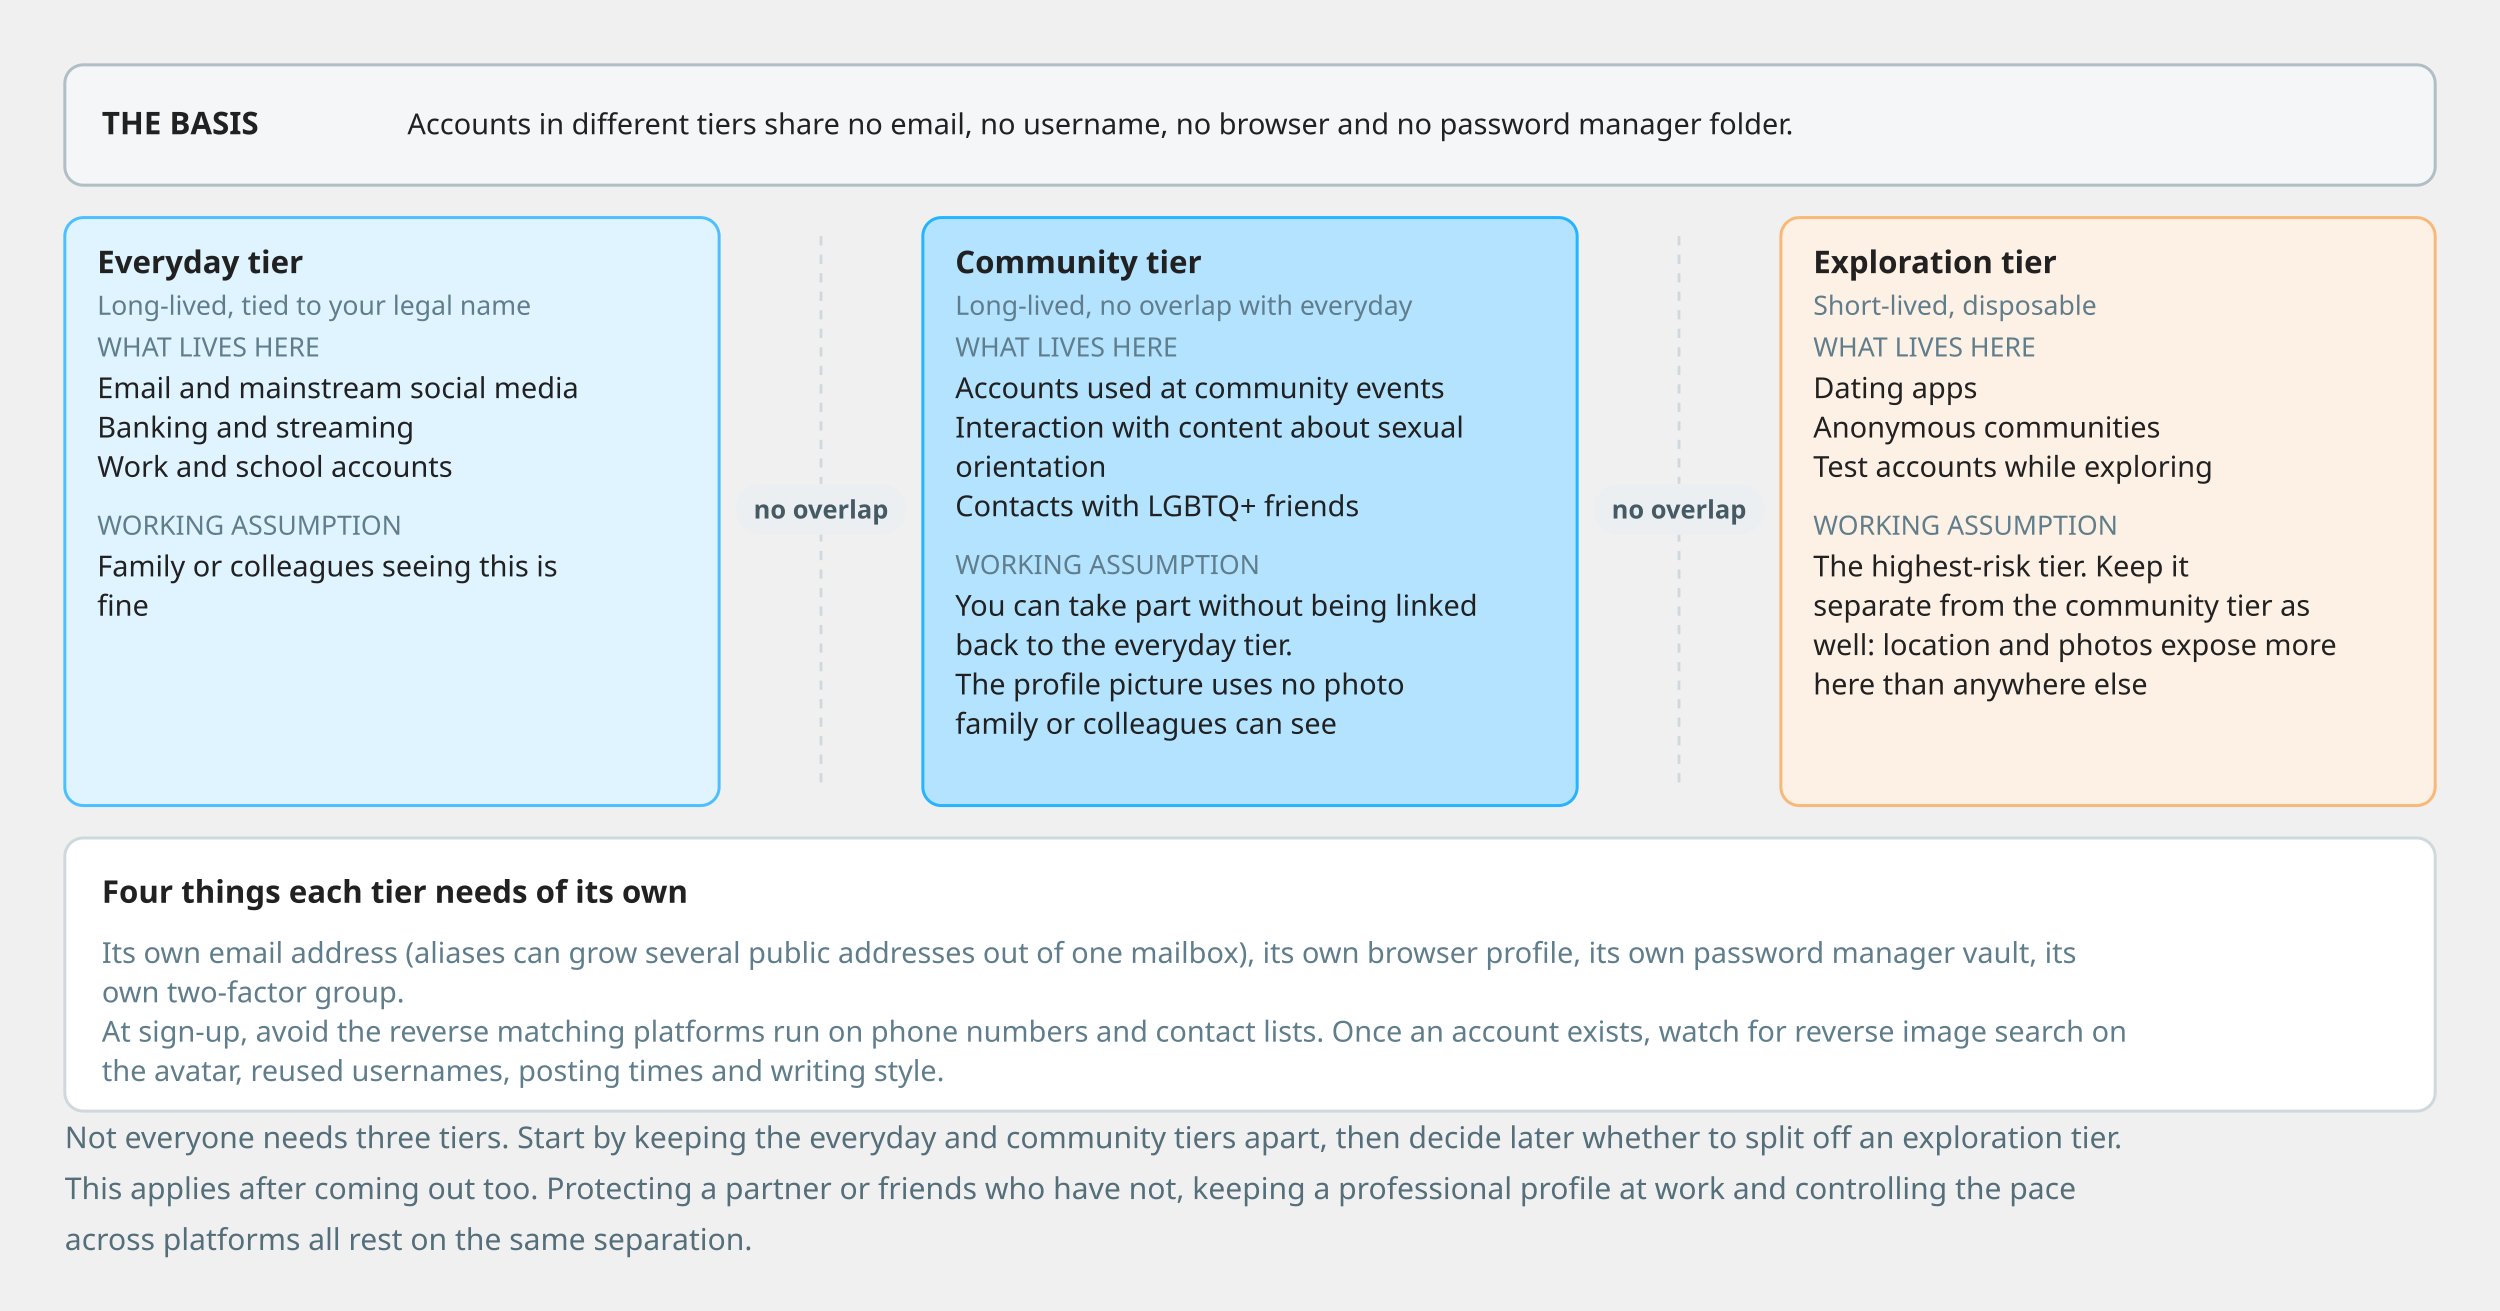
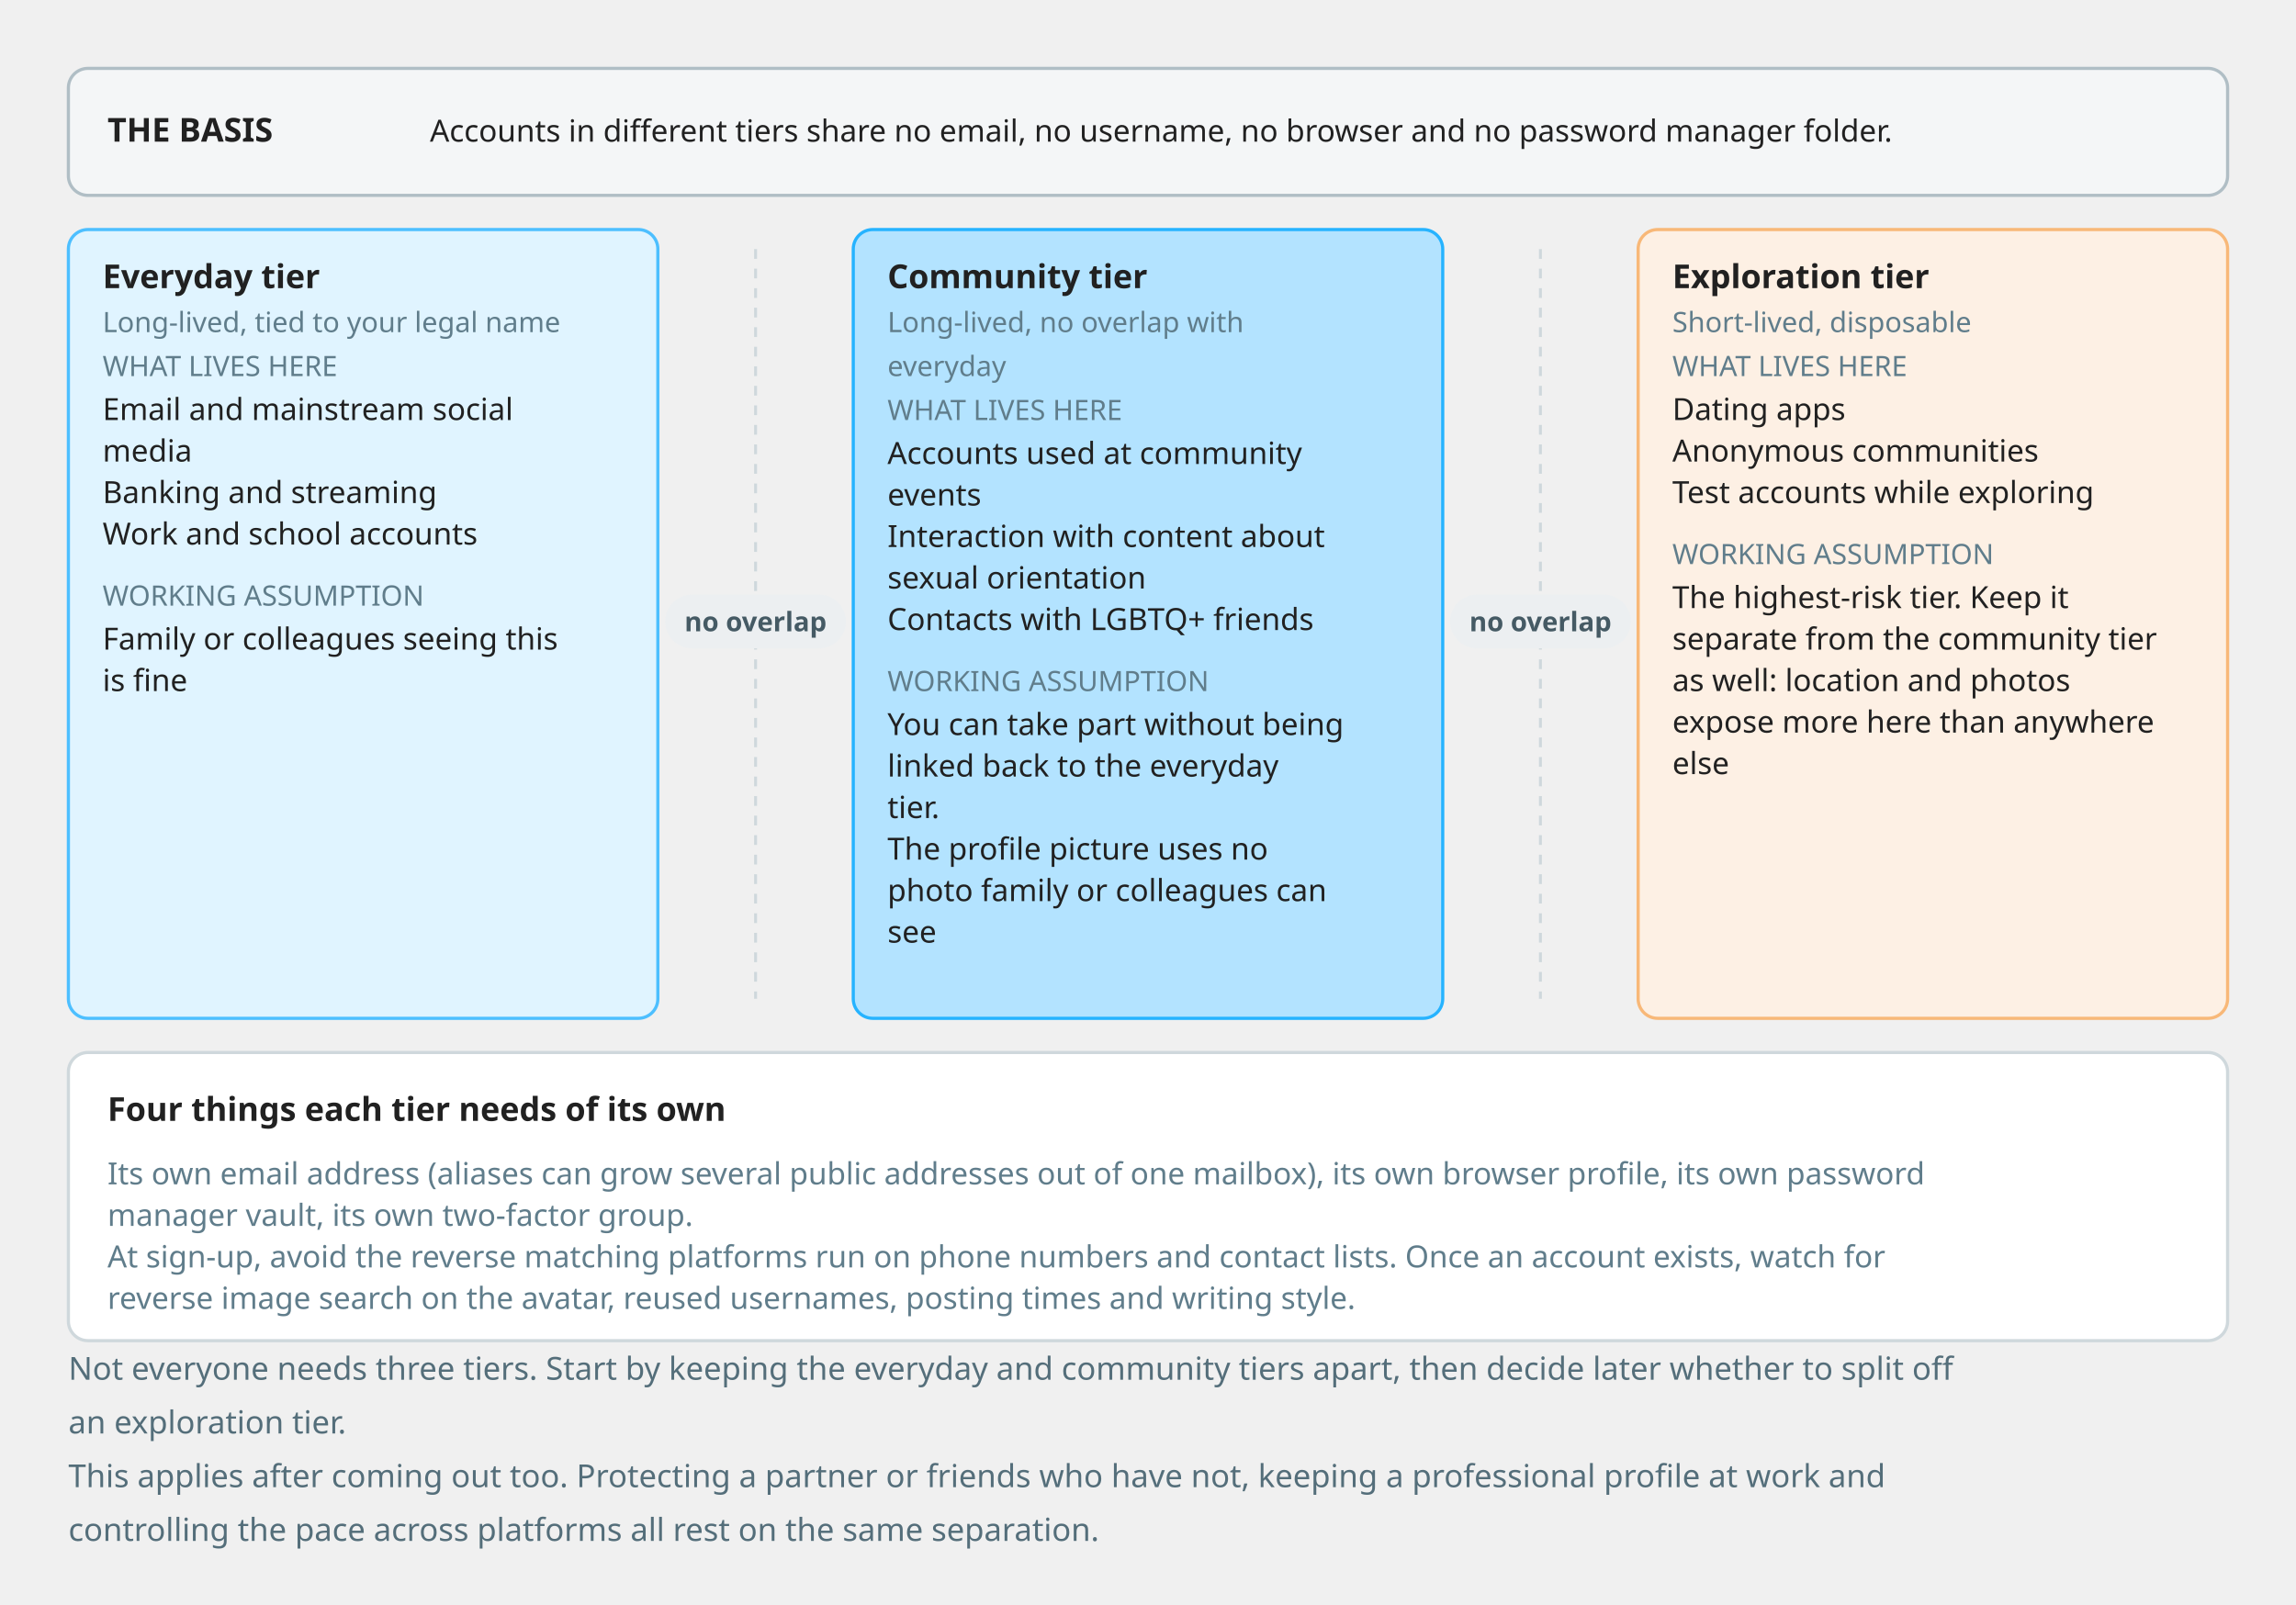
- <svg xmlns="http://www.w3.org/2000/svg" viewBox="0 0 1080 566" width="1080" height="566" role="img" aria-labelledby="title desc">
+ <svg xmlns="http://www.w3.org/2000/svg" viewBox="0 0 940 657" width="940" height="657" role="img" aria-labelledby="title desc">
  <style>
  /* 配色對齊 community/brand-assets.md 的色票。這個檔案是被 img 標籤引用的獨立 SVG，
     取不到頁面的 CSS 變數，只能寫死 hex。深色模式在檔案內自己處理，站上 palette
     切換的狀態不會傳進獨立的 SVG 檔。 */
  text { font-family: "Noto Sans TC", "PingFang TC", "Microsoft JhengHei", "Hiragino Sans GB", "Source Han Sans TC", sans-serif; }
  .t-main { fill: #212121; }
  .t-mute { fill: #607d8b; }
  .t-foot { fill: #546e7a; font-size: 13px; }
  .t-inv  { fill: #ffffff; }
  .h1 { font-size: 15px; font-weight: 700; }
  .h2 { font-size: 13.5px; font-weight: 700; }
  .bd { font-size: 12.5px; }
  .sm { font-size: 11.5px; }
  .card    { fill: #ffffff; stroke: #cfd8dc; stroke-width: 1.3; }
  .card-n  { fill: #f4f6f7; stroke: #b0bec5; stroke-width: 1.3; }
  .card-c1 { fill: #e0f4ff; stroke: #4dbfff; stroke-width: 1.3; }
  .card-c2 { fill: #b3e3ff; stroke: #26b3ff; stroke-width: 1.3; }
  .card-c3 { fill: #80d1ff; stroke: #0089bf; stroke-width: 1.3; }
  .card-w1 { fill: #fdf0e4; stroke: #f8b878; stroke-width: 1.3; }
  .card-w2 { fill: #f8b878; stroke: #ef6c00; stroke-width: 1.3; }
  .card-w3 { fill: #ef6c00; stroke: #c85a00; stroke-width: 1.3; }
  .card-ok { fill: #e8f5e9; stroke: #4caf50; stroke-width: 1.3; }
  .card-no { fill: #fdecea; stroke: #d32f2f; stroke-width: 1.3; }
  .rule    { stroke: #cfd8dc; stroke-width: 1.2; fill: none; }
  .arrow   { stroke: #90a4ae; stroke-width: 1.6; fill: none; }
  .arrow-h { fill: #90a4ae; }
  .tag     { fill: #eceff1; stroke: none; }
  .t-tag   { fill: #455a64; font-size: 11px; font-weight: 700; }

  @media (prefers-color-scheme: dark) {
    .t-main { fill: #eceff1; }
    .t-mute { fill: #90a4ae; }
    .t-foot { fill: #b0bec5; }
    .t-inv  { fill: #241708; }
    .card    { fill: #23292e; stroke: #4b565e; }
    .card-n  { fill: #1c2226; stroke: #46515a; }
    .card-c1 { fill: #0d2b38; stroke: #4dbfff; }
    .card-c2 { fill: #10394b; stroke: #26b3ff; }
    .card-c3 { fill: #14495f; stroke: #4dbfff; }
    .card-w1 { fill: #2b1f16; stroke: #8a5420; }
    .card-w2 { fill: #7d4b19; stroke: #ff8c1a; }
    .card-w3 { fill: #ff8c1a; stroke: #ffa64d; }
    .card-ok { fill: #17301a; stroke: #4caf50; }
    .card-no { fill: #35181a; stroke: #e57373; }
    .rule    { stroke: #46515a; }
    .arrow   { stroke: #6b7780; }
    .arrow-h { fill: #6b7780; }
    .tag     { fill: #333c43; }
    .t-tag   { fill: #b0bec5; }
  }
</style>
-   <rect class="card-n" x="28" y="28" width="1024" height="52" rx="8" />
+   <rect class="card-n" x="28" y="28" width="884" height="52" rx="8" />
  <text class="t-main h2" x="44" y="58">THE BASIS</text>
  <text class="t-main bd" x="176" y="58">Accounts in different tiers share no email, no username, no browser and no password manager folder.</text>
-   <rect class="card-c1" x="28" y="94" width="282.667" height="254" rx="8" />
+   <rect class="card-c1" x="28" y="94" width="241.333" height="323" rx="8" />
  <text class="t-main h2" x="42" y="118">Everyday tier</text>
  <text class="t-mute sm" x="42" y="136">Long-lived, tied to your legal name</text>
  <text class="t-mute sm" x="42" y="154">WHAT LIVES HERE</text>
-   <text class="t-main bd" x="42" y="172">Email and mainstream social media</text>
-   <text class="t-main bd" x="42" y="189">Banking and streaming</text>
-   <text class="t-main bd" x="42" y="206">Work and school accounts</text>
-   <text class="t-mute sm" x="42" y="231">WORKING ASSUMPTION</text>
-   <text class="t-main bd" x="42" y="249">Family or colleagues seeing this is</text>
-   <text class="t-main bd" x="42" y="266">fine</text>
-   <rect class="card-c2" x="398.667" y="94" width="282.667" height="254" rx="8" />
-   <text class="t-main h2" x="412.667" y="118">Community tier</text>
-   <text class="t-mute sm" x="412.667" y="136">Long-lived, no overlap with everyday</text>
-   <text class="t-mute sm" x="412.667" y="154">WHAT LIVES HERE</text>
-   <text class="t-main bd" x="412.667" y="172">Accounts used at community events</text>
-   <text class="t-main bd" x="412.667" y="189">Interaction with content about sexual</text>
-   <text class="t-main bd" x="412.667" y="206">orientation</text>
-   <text class="t-main bd" x="412.667" y="223">Contacts with LGBTQ+ friends</text>
-   <text class="t-mute sm" x="412.667" y="248">WORKING ASSUMPTION</text>
-   <text class="t-main bd" x="412.667" y="266">You can take part without being linked</text>
-   <text class="t-main bd" x="412.667" y="283">back to the everyday tier.</text>
-   <text class="t-main bd" x="412.667" y="300">The profile picture uses no photo</text>
-   <text class="t-main bd" x="412.667" y="317">family or colleagues can see</text>
-   <rect class="card-w1" x="769.333" y="94" width="282.667" height="254" rx="8" />
-   <text class="t-main h2" x="783.333" y="118">Exploration tier</text>
-   <text class="t-mute sm" x="783.333" y="136">Short-lived, disposable</text>
-   <text class="t-mute sm" x="783.333" y="154">WHAT LIVES HERE</text>
-   <text class="t-main bd" x="783.333" y="172">Dating apps</text>
-   <text class="t-main bd" x="783.333" y="189">Anonymous communities</text>
-   <text class="t-main bd" x="783.333" y="206">Test accounts while exploring</text>
-   <text class="t-mute sm" x="783.333" y="231">WORKING ASSUMPTION</text>
-   <text class="t-main bd" x="783.333" y="249">The highest-risk tier. Keep it</text>
-   <text class="t-main bd" x="783.333" y="266">separate from the community tier as</text>
-   <text class="t-main bd" x="783.333" y="283">well: location and photos expose more</text>
-   <text class="t-main bd" x="783.333" y="300">here than anywhere else</text>
-   <path class="rule" d="M354.667 102 V340" stroke-dasharray="4 4" />
-   <rect class="tag" x="317.667" y="209" width="74" height="22" rx="11" />
-   <text class="t-tag" x="354.667" y="224" text-anchor="middle">no overlap</text>
-   <path class="rule" d="M725.333 102 V340" stroke-dasharray="4 4" />
-   <rect class="tag" x="688.333" y="209" width="74" height="22" rx="11" />
-   <text class="t-tag" x="725.333" y="224" text-anchor="middle">no overlap</text>
-   <rect class="card" x="28" y="362" width="1024" height="118" rx="8" />
-   <text class="t-main h2" x="44" y="390">Four things each tier needs of its own</text>
-   <text class="t-mute bd" x="44" y="416">Its own email address (aliases can grow several public addresses out of one mailbox), its own browser profile, its own password manager vault, its</text>
-   <text class="t-mute bd" x="44" y="433">own two-factor group.</text>
-   <text class="t-mute bd" x="44" y="450">At sign-up, avoid the reverse matching platforms run on phone numbers and contact lists. Once an account exists, watch for reverse image search on</text>
-   <text class="t-mute bd" x="44" y="467">the avatar, reused usernames, posting times and writing style.</text>
-   <text class="t-foot" x="28" y="496">Not everyone needs three tiers. Start by keeping the everyday and community tiers apart, then decide later whether to split off an exploration tier.</text>
-   <text class="t-foot" x="28" y="518">This applies after coming out too. Protecting a partner or friends who have not, keeping a professional profile at work and controlling the pace</text>
-   <text class="t-foot" x="28" y="540">across platforms all rest on the same separation.</text>
+   <text class="t-main bd" x="42" y="172">Email and mainstream social</text>
+   <text class="t-main bd" x="42" y="189">media</text>
+   <text class="t-main bd" x="42" y="206">Banking and streaming</text>
+   <text class="t-main bd" x="42" y="223">Work and school accounts</text>
+   <text class="t-mute sm" x="42" y="248">WORKING ASSUMPTION</text>
+   <text class="t-main bd" x="42" y="266">Family or colleagues seeing this</text>
+   <text class="t-main bd" x="42" y="283">is fine</text>
+   <rect class="card-c2" x="349.333" y="94" width="241.333" height="323" rx="8" />
+   <text class="t-main h2" x="363.333" y="118">Community tier</text>
+   <text class="t-mute sm" x="363.333" y="136">Long-lived, no overlap with</text>
+   <text class="t-mute sm" x="363.333" y="154">everyday</text>
+   <text class="t-mute sm" x="363.333" y="172">WHAT LIVES HERE</text>
+   <text class="t-main bd" x="363.333" y="190">Accounts used at community</text>
+   <text class="t-main bd" x="363.333" y="207">events</text>
+   <text class="t-main bd" x="363.333" y="224">Interaction with content about</text>
+   <text class="t-main bd" x="363.333" y="241">sexual orientation</text>
+   <text class="t-main bd" x="363.333" y="258">Contacts with LGBTQ+ friends</text>
+   <text class="t-mute sm" x="363.333" y="283">WORKING ASSUMPTION</text>
+   <text class="t-main bd" x="363.333" y="301">You can take part without being</text>
+   <text class="t-main bd" x="363.333" y="318">linked back to the everyday</text>
+   <text class="t-main bd" x="363.333" y="335">tier.</text>
+   <text class="t-main bd" x="363.333" y="352">The profile picture uses no</text>
+   <text class="t-main bd" x="363.333" y="369">photo family or colleagues can</text>
+   <text class="t-main bd" x="363.333" y="386">see</text>
+   <rect class="card-w1" x="670.667" y="94" width="241.333" height="323" rx="8" />
+   <text class="t-main h2" x="684.667" y="118">Exploration tier</text>
+   <text class="t-mute sm" x="684.667" y="136">Short-lived, disposable</text>
+   <text class="t-mute sm" x="684.667" y="154">WHAT LIVES HERE</text>
+   <text class="t-main bd" x="684.667" y="172">Dating apps</text>
+   <text class="t-main bd" x="684.667" y="189">Anonymous communities</text>
+   <text class="t-main bd" x="684.667" y="206">Test accounts while exploring</text>
+   <text class="t-mute sm" x="684.667" y="231">WORKING ASSUMPTION</text>
+   <text class="t-main bd" x="684.667" y="249">The highest-risk tier. Keep it</text>
+   <text class="t-main bd" x="684.667" y="266">separate from the community tier</text>
+   <text class="t-main bd" x="684.667" y="283">as well: location and photos</text>
+   <text class="t-main bd" x="684.667" y="300">expose more here than anywhere</text>
+   <text class="t-main bd" x="684.667" y="317">else</text>
+   <path class="rule" d="M309.333 102 V409" stroke-dasharray="4 4" />
+   <rect class="tag" x="272.333" y="243.5" width="74" height="22" rx="11" />
+   <text class="t-tag" x="309.333" y="258.5" text-anchor="middle">no overlap</text>
+   <path class="rule" d="M630.667 102 V409" stroke-dasharray="4 4" />
+   <rect class="tag" x="593.667" y="243.5" width="74" height="22" rx="11" />
+   <text class="t-tag" x="630.667" y="258.5" text-anchor="middle">no overlap</text>
+   <rect class="card" x="28" y="431" width="884" height="118" rx="8" />
+   <text class="t-main h2" x="44" y="459">Four things each tier needs of its own</text>
+   <text class="t-mute bd" x="44" y="485">Its own email address (aliases can grow several public addresses out of one mailbox), its own browser profile, its own password</text>
+   <text class="t-mute bd" x="44" y="502">manager vault, its own two-factor group.</text>
+   <text class="t-mute bd" x="44" y="519">At sign-up, avoid the reverse matching platforms run on phone numbers and contact lists. Once an account exists, watch for</text>
+   <text class="t-mute bd" x="44" y="536">reverse image search on the avatar, reused usernames, posting times and writing style.</text>
+   <text class="t-foot" x="28" y="565">Not everyone needs three tiers. Start by keeping the everyday and community tiers apart, then decide later whether to split off</text>
+   <text class="t-foot" x="28" y="587">an exploration tier.</text>
+   <text class="t-foot" x="28" y="609">This applies after coming out too. Protecting a partner or friends who have not, keeping a professional profile at work and</text>
+   <text class="t-foot" x="28" y="631">controlling the pace across platforms all rest on the same separation.</text>
</svg>
